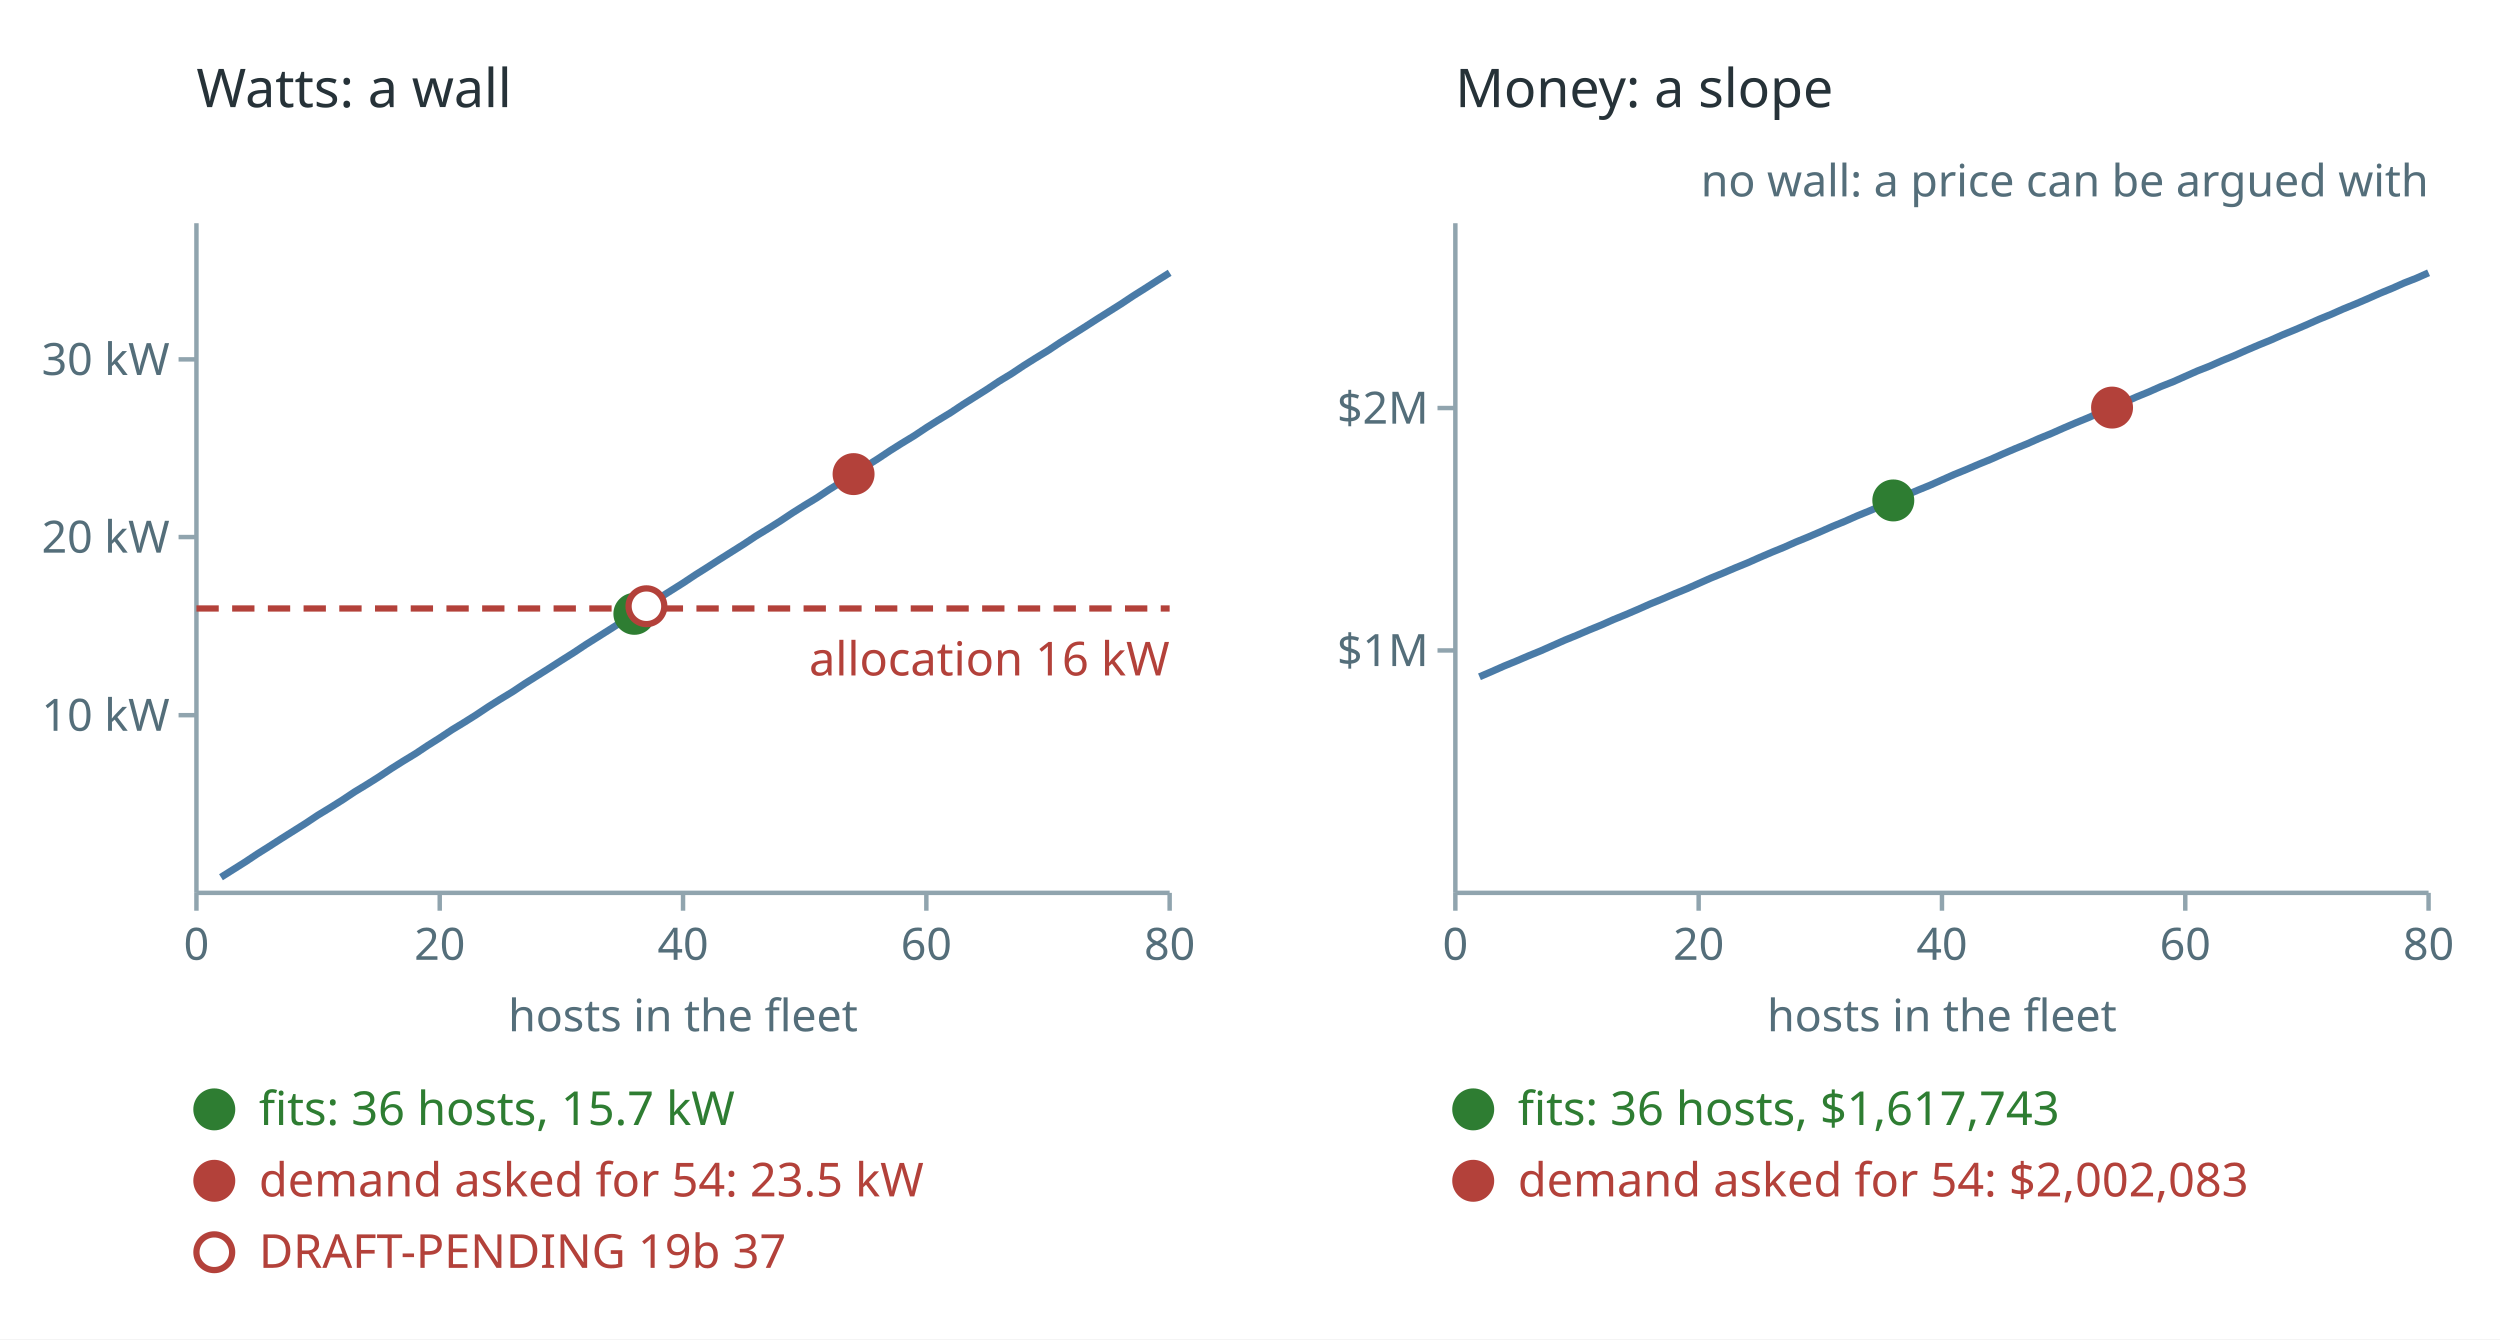
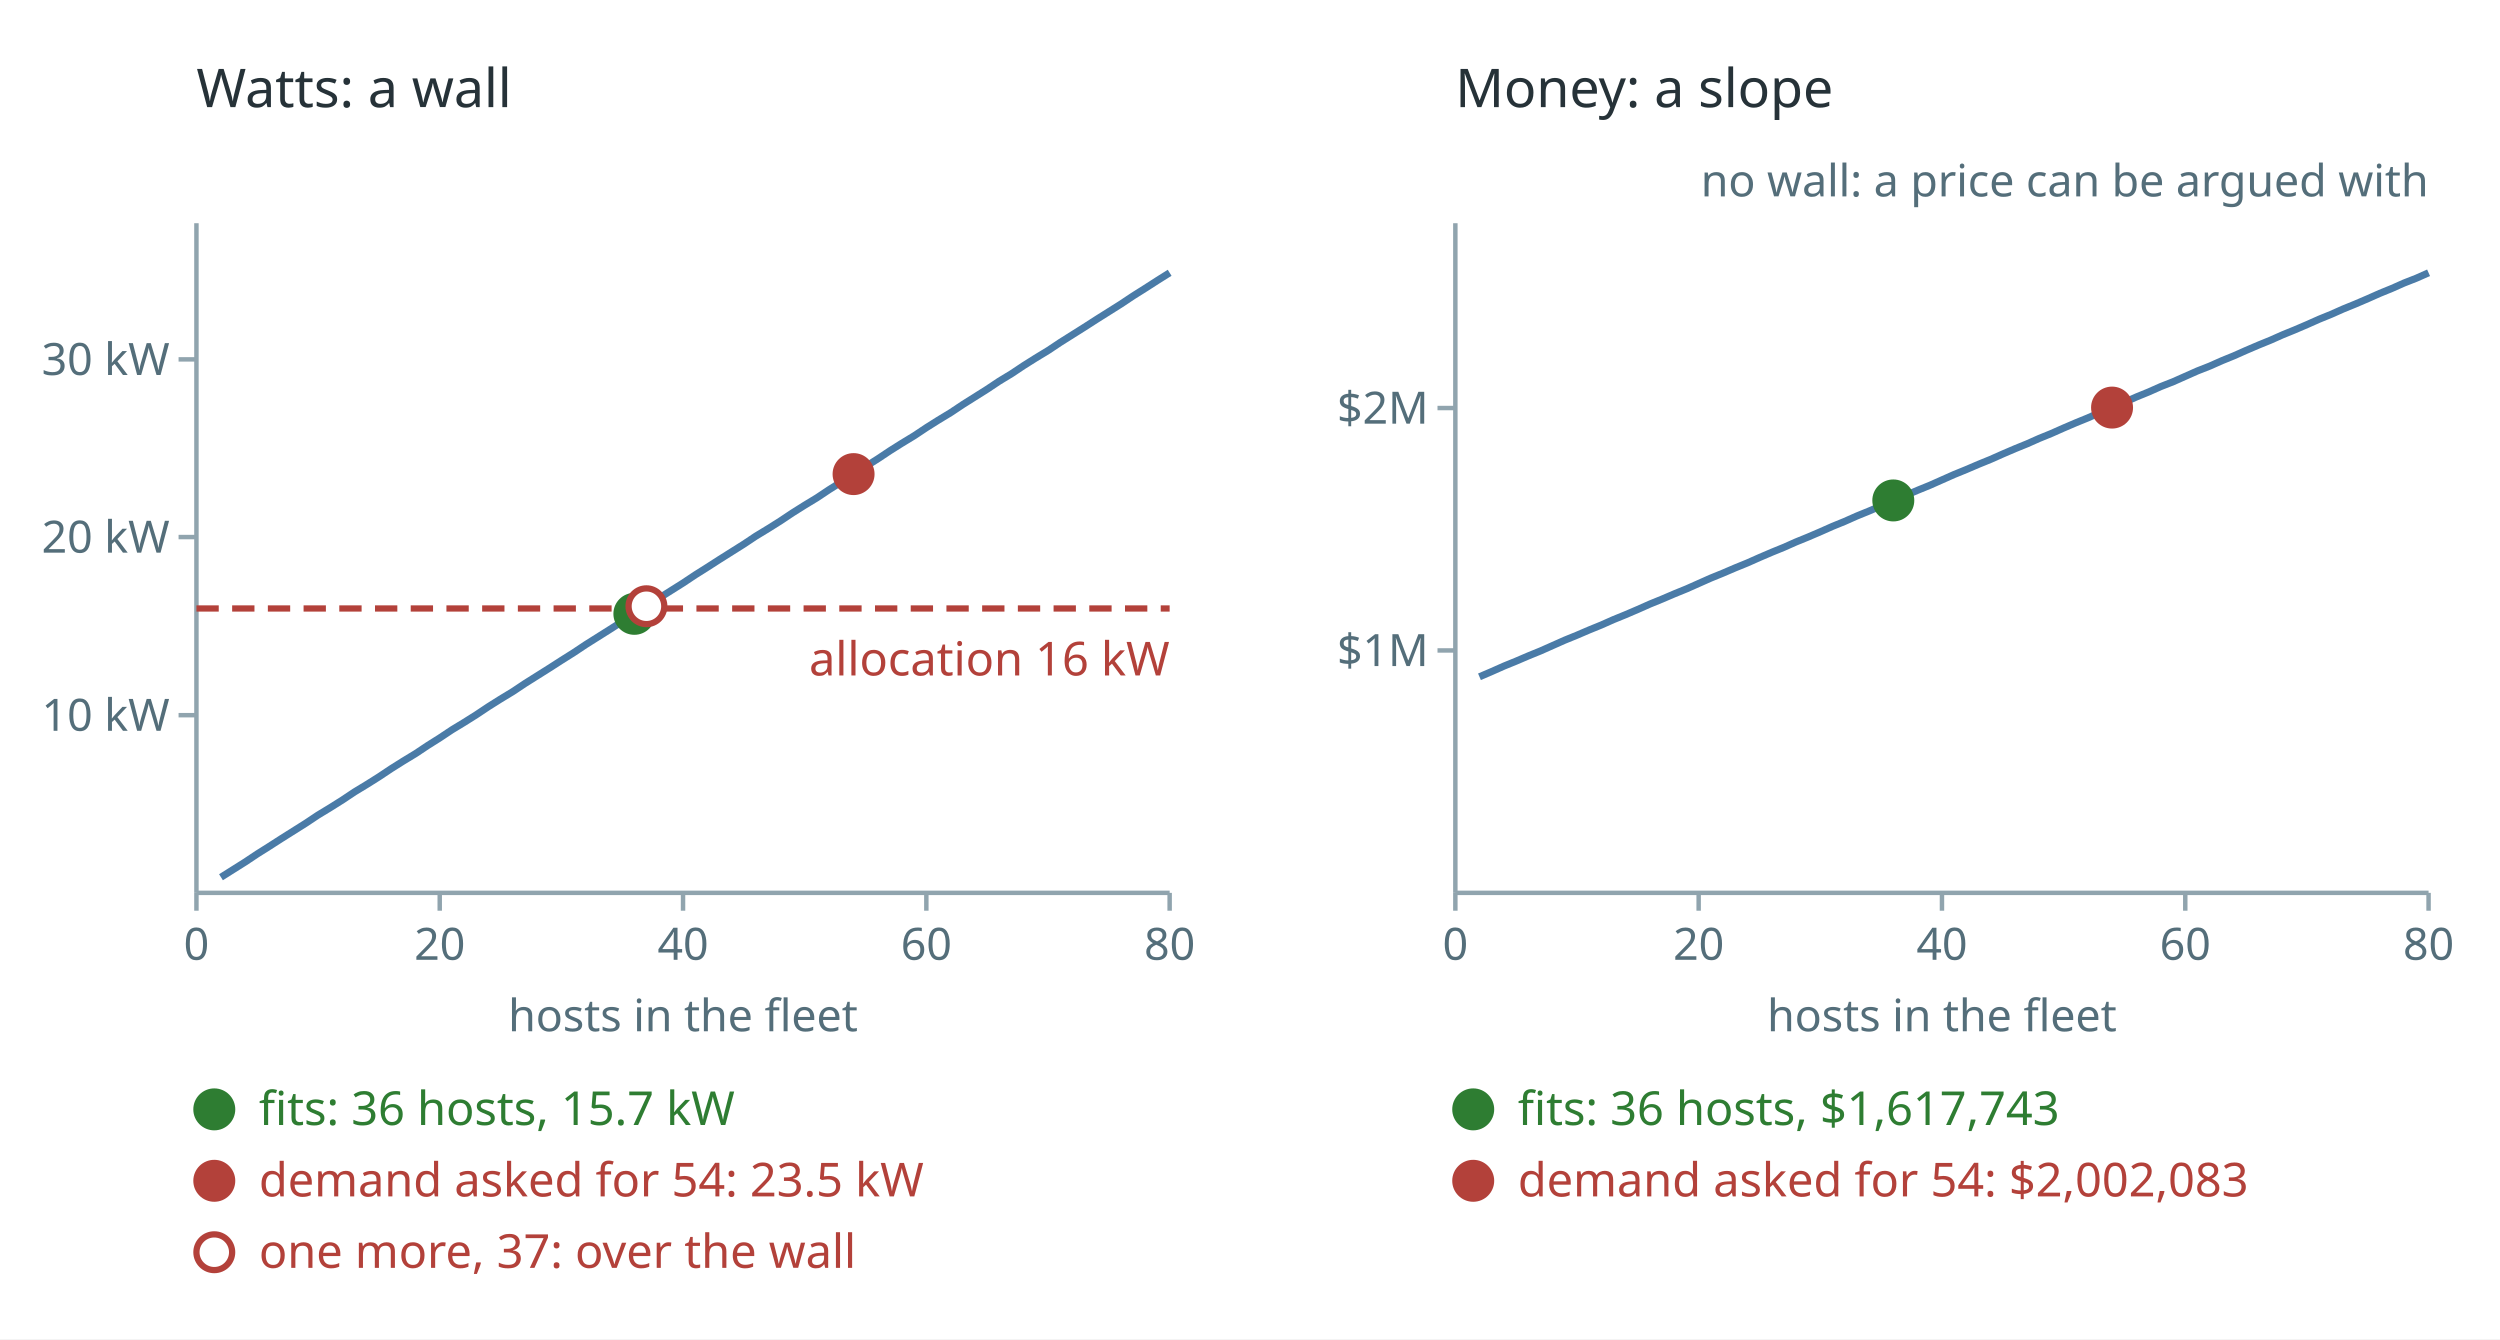
<svg xmlns="http://www.w3.org/2000/svg" viewBox="0 0 560 300" width="560" height="300" role="img" font-family="system-ui, sans-serif">
  <rect width="560" height="300" fill="#ffffff" />
  <text x="44" y="24" font-size="12" fill="#263238">Watts: a wall</text>
  <line x1="44.0" y1="200.0" x2="262.0" y2="200.0" stroke="#90a4ae" stroke-width="1" />
  <line x1="44.0" y1="50.0" x2="44.0" y2="200.0" stroke="#90a4ae" stroke-width="1" />
  <line x1="44.0" y1="200.0" x2="44.0" y2="204.0" stroke="#90a4ae" />
  <text x="44.0" y="215.0" font-size="10" text-anchor="middle" fill="#546e7a">0</text>
  <line x1="98.5" y1="200.0" x2="98.5" y2="204.0" stroke="#90a4ae" />
  <text x="98.5" y="215.0" font-size="10" text-anchor="middle" fill="#546e7a">20</text>
  <line x1="153.0" y1="200.0" x2="153.0" y2="204.0" stroke="#90a4ae" />
  <text x="153.0" y="215.0" font-size="10" text-anchor="middle" fill="#546e7a">40</text>
  <line x1="207.5" y1="200.0" x2="207.5" y2="204.0" stroke="#90a4ae" />
  <text x="207.5" y="215.0" font-size="10" text-anchor="middle" fill="#546e7a">60</text>
  <line x1="262.0" y1="200.0" x2="262.0" y2="204.0" stroke="#90a4ae" />
  <text x="262.0" y="215.0" font-size="10" text-anchor="middle" fill="#546e7a">80</text>
  <text x="153" y="231.0" font-size="10" text-anchor="middle" fill="#546e7a">hosts in the fleet</text>
  <line x1="40.0" y1="160.2" x2="44.0" y2="160.2" stroke="#90a4ae" />
  <text x="38.0" y="163.7" font-size="10" text-anchor="end" fill="#546e7a">10 kW</text>
  <line x1="40.0" y1="120.3" x2="44.0" y2="120.3" stroke="#90a4ae" />
  <text x="38.0" y="123.8" font-size="10" text-anchor="end" fill="#546e7a">20 kW</text>
  <line x1="40.0" y1="80.5" x2="44.0" y2="80.5" stroke="#90a4ae" />
  <text x="38.0" y="84.0" font-size="10" text-anchor="end" fill="#546e7a">30 kW</text>
  <polyline points="49.5,196.5 52.2,194.8 54.9,193.1 57.6,191.3 60.3,189.6 63.1,187.8 65.8,186.1 68.5,184.4 71.2,182.6 74.0,180.9 76.7,179.2 79.4,177.4 82.2,175.7 84.9,174.0 87.6,172.2 90.3,170.5 93.1,168.8 95.8,167.0 98.5,165.3 101.2,163.5 104.0,161.8 106.7,160.1 109.4,158.3 112.1,156.6 114.9,154.9 117.6,153.1 120.3,151.4 123.0,149.7 125.8,147.9 128.5,146.2 131.2,144.4 133.9,142.7 136.6,141.0 139.4,139.2 142.1,137.5 144.8,135.8 147.6,134.0 150.3,132.3 153.0,130.6 155.7,128.8 158.4,127.1 161.2,125.3 163.9,123.6 166.6,121.9 169.3,120.1 172.1,118.4 174.8,116.7 177.5,114.9 180.2,113.2 183.0,111.5 185.7,109.7 188.4,108.0 191.2,106.2 193.9,104.5 196.6,102.8 199.3,101.0 202.0,99.3 204.8,97.6 207.5,95.8 210.2,94.1 213.0,92.4 215.7,90.6 218.4,88.9 221.1,87.2 223.8,85.4 226.6,83.7 229.3,81.9 232.0,80.2 234.8,78.5 237.5,76.7 240.2,75.0 242.9,73.3 245.7,71.5 248.4,69.8 251.1,68.1 253.8,66.3 256.5,64.6 259.3,62.8 262.0,61.1" fill="none" stroke="#4a7ba7" stroke-width="1.6" />
  <line x1="44.0" y1="136.3" x2="262.0" y2="136.3" stroke="#b3413a" stroke-width="1.4" stroke-dasharray="5 3" />
  <text x="262" y="151.3" font-size="10.5" text-anchor="end" fill="#b3413a">allocation 16 kW</text>
  <circle cx="142.1" cy="137.5" r="4" fill="#2e7d32" stroke="#2e7d32" stroke-width="1.4" />
  <circle cx="48.0" cy="248.5" r="4" fill="#2e7d32" stroke="#2e7d32" stroke-width="1.4" />
  <text x="58.0" y="252.0" font-size="10.5" fill="#2e7d32">fits: 36 hosts, 15.7 kW</text>
  <circle cx="191.2" cy="106.2" r="4" fill="#b3413a" stroke="#b3413a" stroke-width="1.4" />
  <circle cx="48.0" cy="264.5" r="4" fill="#b3413a" stroke="#b3413a" stroke-width="1.4" />
  <text x="58.0" y="268.0" font-size="10.5" fill="#b3413a">demand asked for 54: 23.5 kW</text>
  <circle cx="144.8" cy="135.8" r="4" fill="#ffffff" stroke="#b3413a" stroke-width="1.4" />
  <circle cx="48.0" cy="280.5" r="4" fill="#ffffff" stroke="#b3413a" stroke-width="1.4" />
-   <text x="58.0" y="284.0" font-size="10.5" fill="#b3413a">DRAFT-PENDING 19b 37</text>
+   <text x="58.0" y="284.0" font-size="10.5" fill="#b3413a">one more, 37: over the wall</text>
  <text x="326" y="24" font-size="12" fill="#263238">Money: a slope</text>
  <line x1="326.0" y1="200.0" x2="544.0" y2="200.0" stroke="#90a4ae" stroke-width="1" />
  <line x1="326.0" y1="50.0" x2="326.0" y2="200.0" stroke="#90a4ae" stroke-width="1" />
  <line x1="326.0" y1="200.0" x2="326.0" y2="204.0" stroke="#90a4ae" />
  <text x="326.0" y="215.0" font-size="10" text-anchor="middle" fill="#546e7a">0</text>
  <line x1="380.5" y1="200.0" x2="380.5" y2="204.0" stroke="#90a4ae" />
  <text x="380.5" y="215.0" font-size="10" text-anchor="middle" fill="#546e7a">20</text>
  <line x1="435.0" y1="200.0" x2="435.0" y2="204.0" stroke="#90a4ae" />
  <text x="435.0" y="215.0" font-size="10" text-anchor="middle" fill="#546e7a">40</text>
  <line x1="489.5" y1="200.0" x2="489.5" y2="204.0" stroke="#90a4ae" />
  <text x="489.5" y="215.0" font-size="10" text-anchor="middle" fill="#546e7a">60</text>
  <line x1="544.0" y1="200.0" x2="544.0" y2="204.0" stroke="#90a4ae" />
  <text x="544.0" y="215.0" font-size="10" text-anchor="middle" fill="#546e7a">80</text>
  <text x="435" y="231.0" font-size="10" text-anchor="middle" fill="#546e7a">hosts in the fleet</text>
  <line x1="322.0" y1="145.7" x2="326.0" y2="145.7" stroke="#90a4ae" />
  <text x="320.0" y="149.2" font-size="10" text-anchor="end" fill="#546e7a">$1M</text>
  <line x1="322.0" y1="91.4" x2="326.0" y2="91.4" stroke="#90a4ae" />
  <text x="320.0" y="94.9" font-size="10" text-anchor="end" fill="#546e7a">$2M</text>
  <polyline points="331.4,151.6 334.2,150.4 336.9,149.2 339.6,148.1 342.4,146.9 345.1,145.8 347.8,144.6 350.5,143.4 353.2,142.3 356.0,141.1 358.7,140.0 361.4,138.8 364.1,137.7 366.9,136.5 369.6,135.3 372.3,134.2 375.1,133.0 377.8,131.9 380.5,130.7 383.2,129.5 385.9,128.4 388.7,127.2 391.4,126.1 394.1,124.9 396.9,123.7 399.6,122.6 402.3,121.4 405.0,120.3 407.8,119.1 410.5,117.9 413.2,116.8 415.9,115.6 418.6,114.5 421.4,113.3 424.1,112.1 426.8,111.0 429.6,109.8 432.3,108.7 435.0,107.5 437.7,106.3 440.4,105.2 443.2,104.0 445.9,102.9 448.6,101.7 451.4,100.5 454.1,99.4 456.8,98.2 459.5,97.1 462.2,95.9 465.0,94.7 467.7,93.6 470.4,92.4 473.1,91.3 475.9,90.1 478.6,88.9 481.3,87.8 484.0,86.6 486.8,85.5 489.5,84.3 492.2,83.1 495.0,82.0 497.7,80.8 500.4,79.7 503.1,78.5 505.9,77.3 508.6,76.2 511.3,75.0 514.0,73.9 516.8,72.7 519.5,71.5 522.2,70.4 524.9,69.2 527.6,68.1 530.4,66.9 533.1,65.7 535.8,64.6 538.5,63.4 541.3,62.3 544.0,61.1" fill="none" stroke="#4a7ba7" stroke-width="1.6" />
  <text x="544" y="44" font-size="10" text-anchor="end" fill="#546e7a">no wall: a price can be argued with</text>
  <circle cx="424.1" cy="112.1" r="4" fill="#2e7d32" stroke="#2e7d32" stroke-width="1.4" />
  <circle cx="330.0" cy="248.5" r="4" fill="#2e7d32" stroke="#2e7d32" stroke-width="1.4" />
  <text x="340.0" y="252.0" font-size="10.5" fill="#2e7d32">fits: 36 hosts, $1,617,743</text>
  <circle cx="473.1" cy="91.3" r="4" fill="#b3413a" stroke="#b3413a" stroke-width="1.4" />
  <circle cx="330.0" cy="264.5" r="4" fill="#b3413a" stroke="#b3413a" stroke-width="1.4" />
  <text x="340.0" y="268.0" font-size="10.5" fill="#b3413a">demand asked for 54: $2,002,083</text>
</svg>
